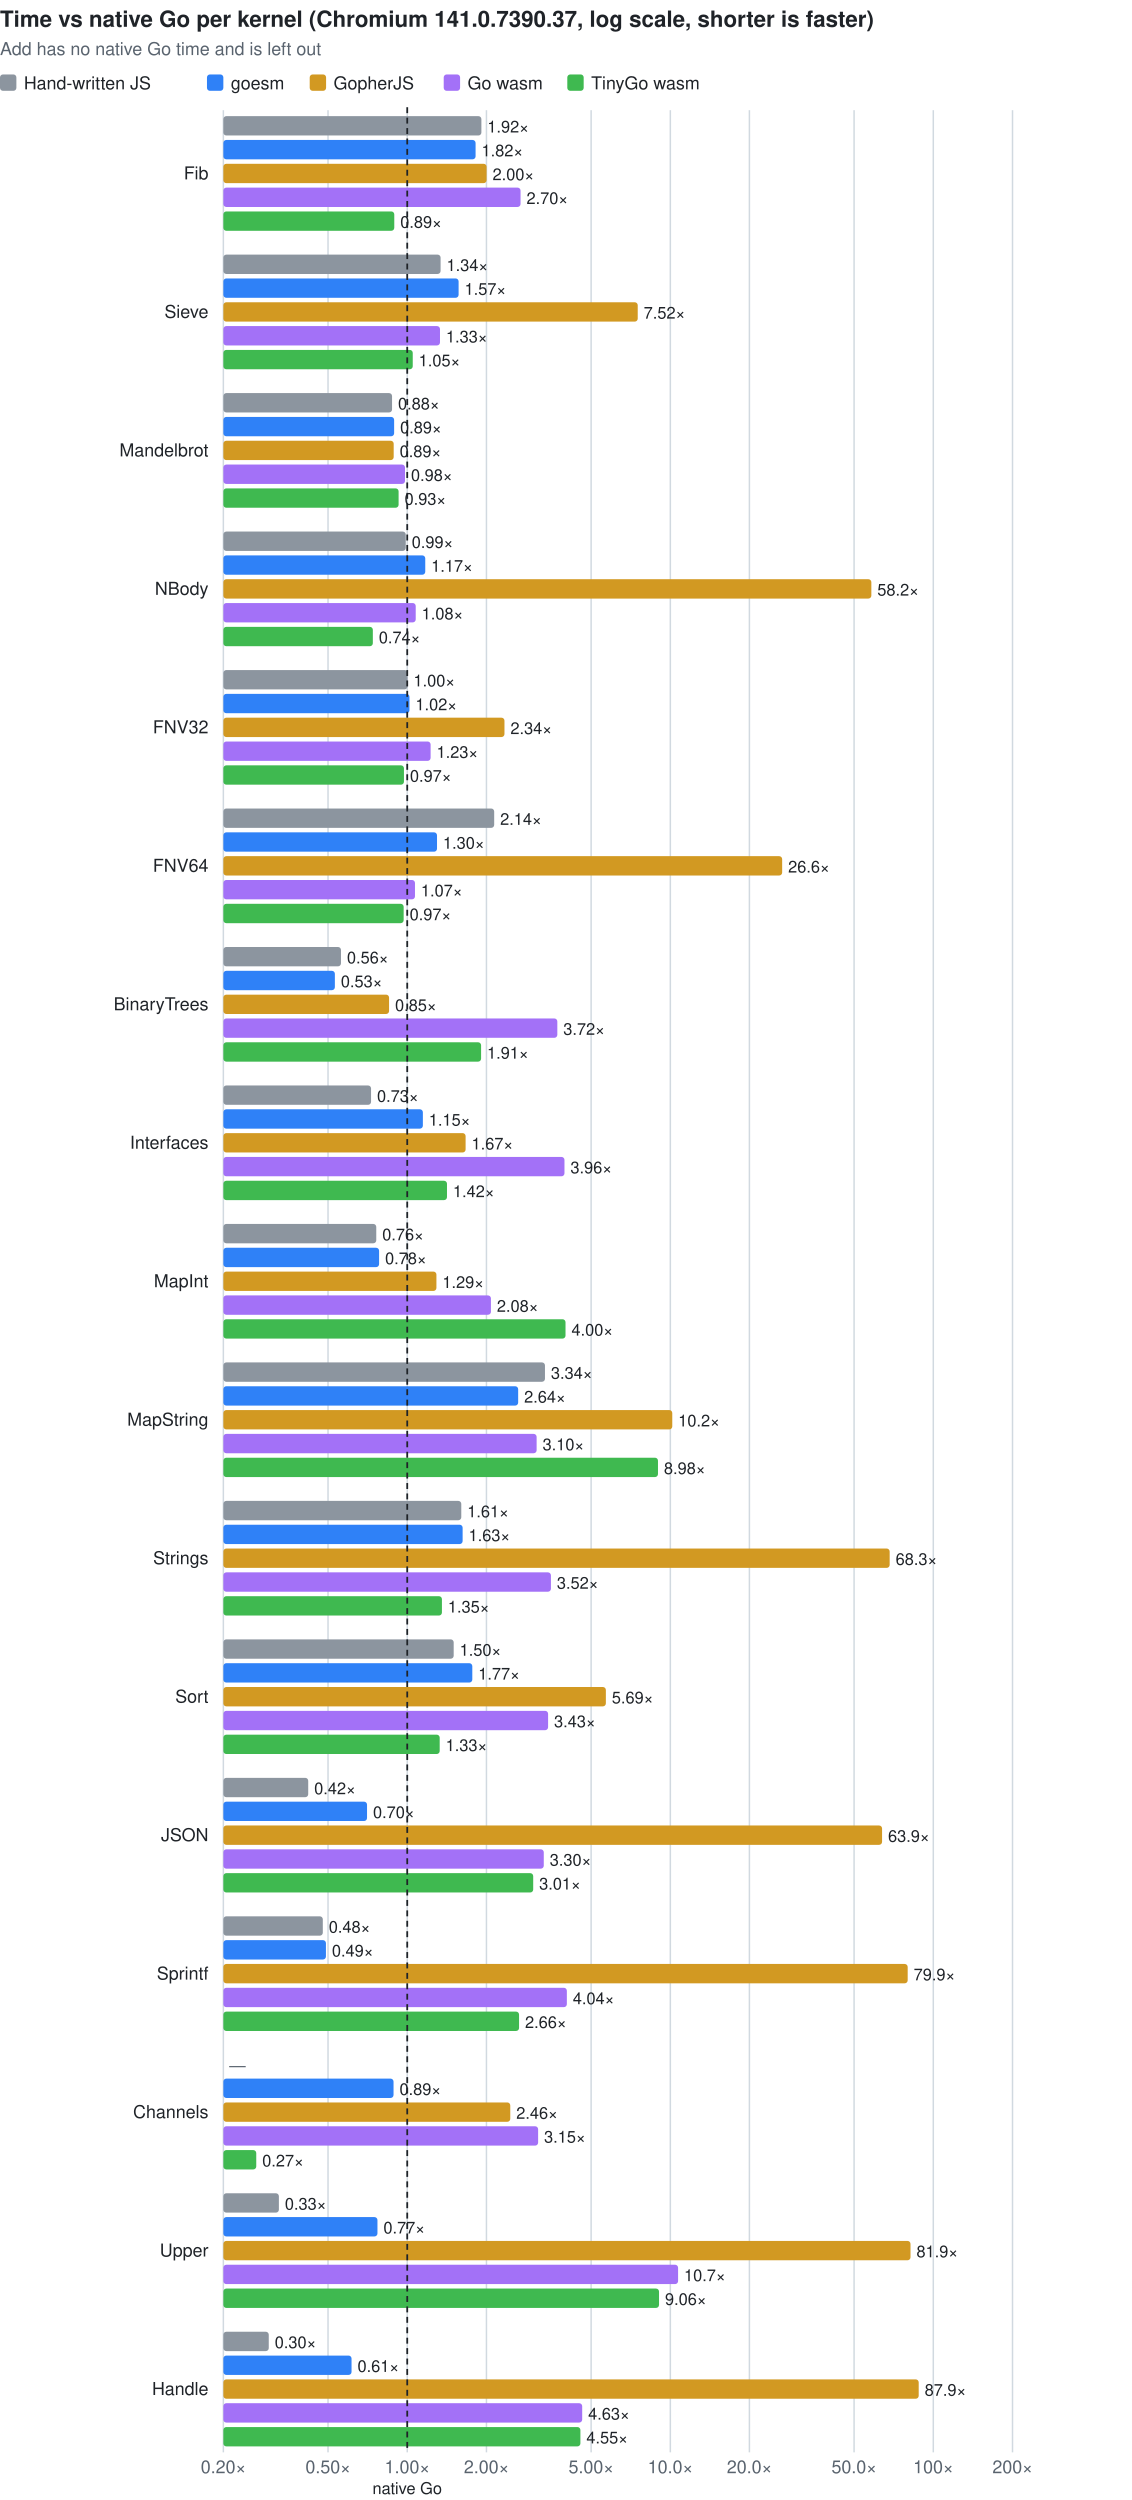
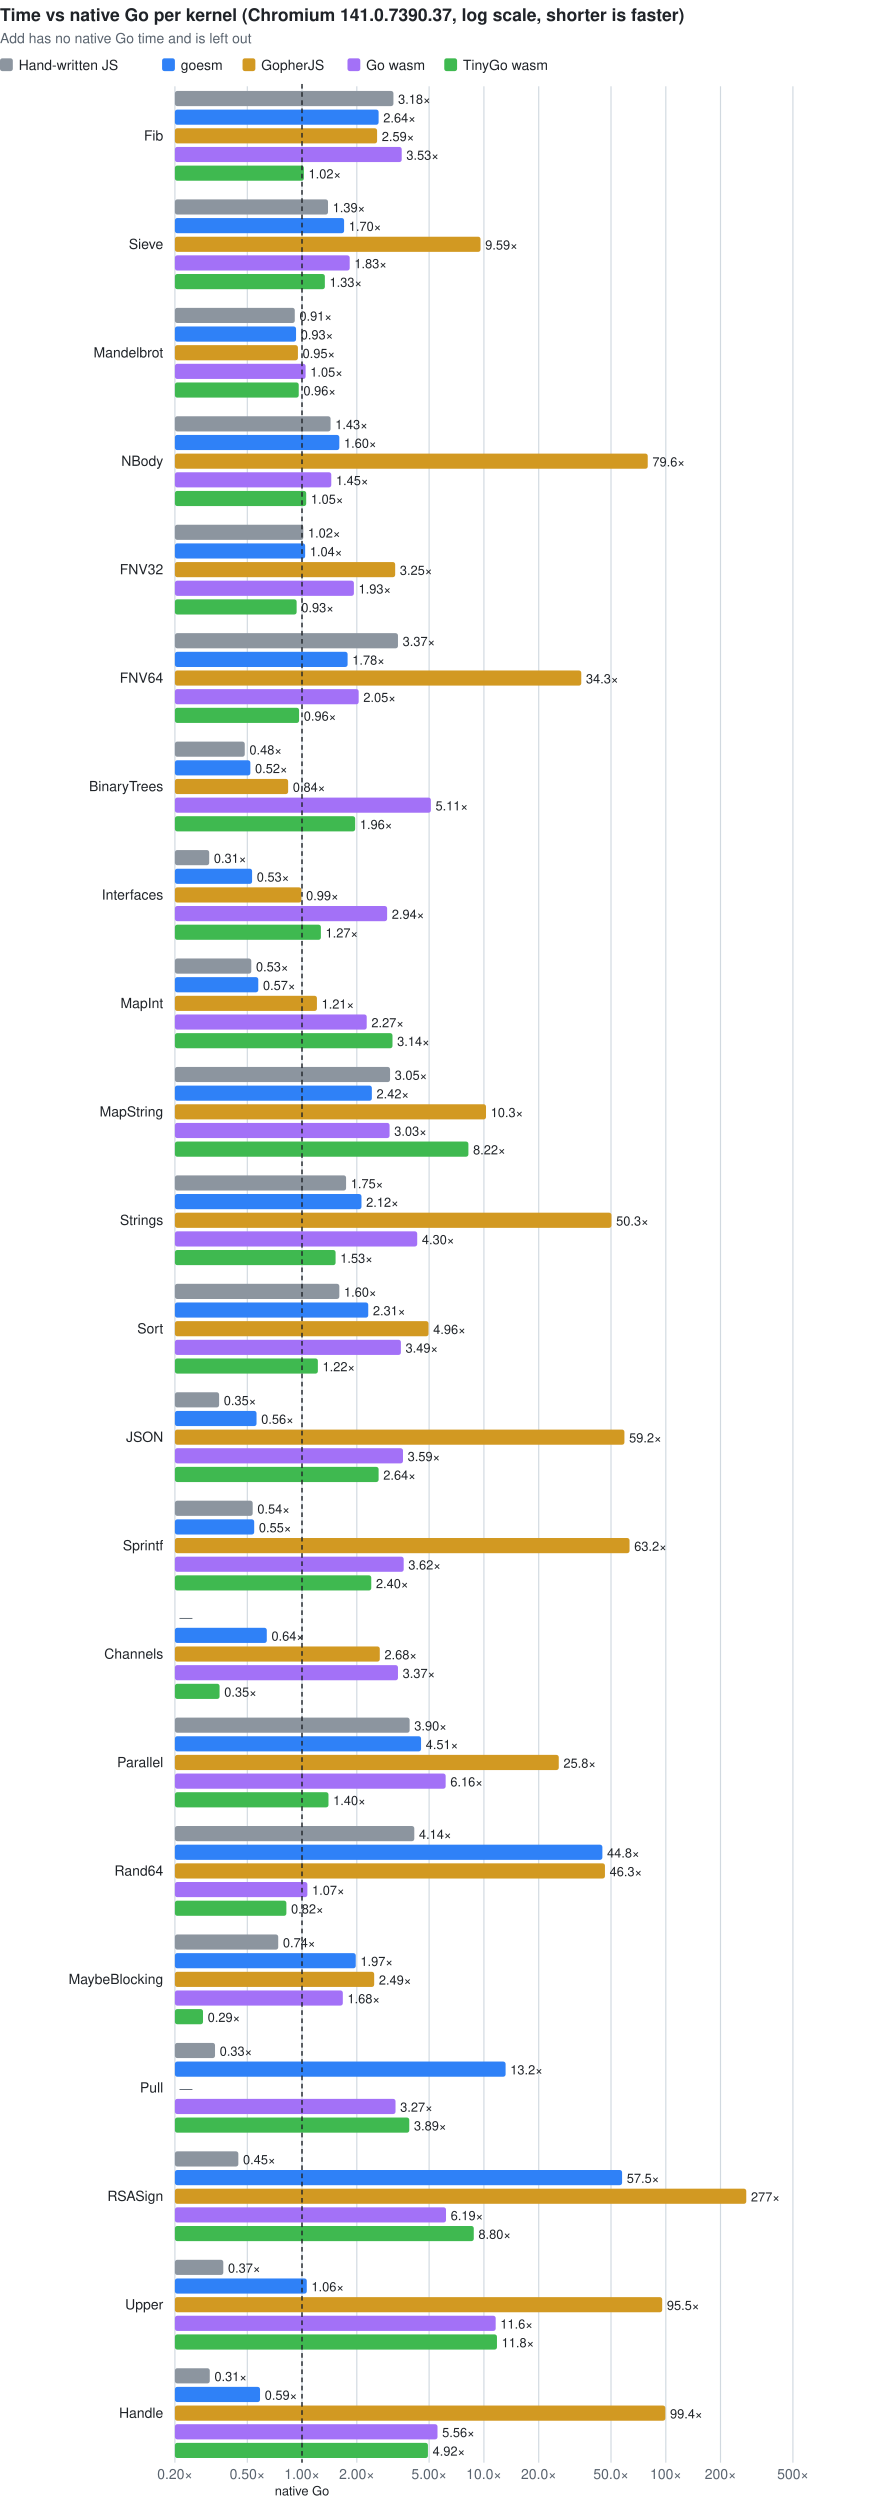
- <svg xmlns="http://www.w3.org/2000/svg" width="760" height="1679" viewBox="0 0 760 1679" font-family="-apple-system, 'Segoe UI', Helvetica, Arial, 'Hiragino Sans', 'Noto Sans CJK JP', 'Yu Gothic', sans-serif" font-size="12">
+ <svg xmlns="http://www.w3.org/2000/svg" width="760" height="2144" viewBox="0 0 760 2144" font-family="-apple-system, 'Segoe UI', Helvetica, Arial, 'Hiragino Sans', 'Noto Sans CJK JP', 'Yu Gothic', sans-serif" font-size="12">
  <style>.t{fill:#1f2328}.m{fill:#59636e}.g{stroke:#d1d9e0}.r{stroke:#1f2328}@media (prefers-color-scheme:dark){.t{fill:#f0f6fc}.m{fill:#9198a1}.g{stroke:#3d444d}.r{stroke:#f0f6fc}}</style>
  <text class="t" x="0" y="18" font-size="15" font-weight="600">Time vs native Go per kernel (Chromium 141.0.7390.37, log scale, shorter is faster)</text>
  <text class="m" x="0" y="37">Add has no native Go time and is left out</text>
  <rect x="0" y="50" width="11" height="11" rx="2" fill="#8c959f" />
  <text class="t" x="16" y="60">Hand-written JS</text>
  <rect x="139" y="50" width="11" height="11" rx="2" fill="#2f81f7" />
  <text class="t" x="155" y="60">goesm</text>
  <rect x="208" y="50" width="11" height="11" rx="2" fill="#d29922" />
  <text class="t" x="224" y="60">GopherJS</text>
  <rect x="298" y="50" width="11" height="11" rx="2" fill="#a371f7" />
  <text class="t" x="314" y="60">Go wasm</text>
  <rect x="381" y="50" width="11" height="11" rx="2" fill="#3fb950" />
  <text class="t" x="397" y="60">TinyGo wasm</text>
-   <line class="g" x1="150.0" y1="74" x2="150.0" y2="1647" />
-   <text class="m" x="150.0" y="1661" text-anchor="middle">0.20×</text>
-   <line class="g" x1="220.3" y1="74" x2="220.3" y2="1647" />
-   <text class="m" x="220.3" y="1661" text-anchor="middle">0.50×</text>
-   <line class="g" x1="273.5" y1="74" x2="273.5" y2="1647" />
-   <text class="m" x="273.5" y="1661" text-anchor="middle">1.00×</text>
-   <line class="g" x1="326.7" y1="74" x2="326.7" y2="1647" />
-   <text class="m" x="326.7" y="1661" text-anchor="middle">2.00×</text>
-   <line class="g" x1="397.0" y1="74" x2="397.0" y2="1647" />
-   <text class="m" x="397.0" y="1661" text-anchor="middle">5.00×</text>
-   <line class="g" x1="450.2" y1="74" x2="450.2" y2="1647" />
-   <text class="m" x="450.2" y="1661" text-anchor="middle">10.0×</text>
-   <line class="g" x1="503.3" y1="74" x2="503.3" y2="1647" />
-   <text class="m" x="503.3" y="1661" text-anchor="middle">20.0×</text>
-   <line class="g" x1="573.6" y1="74" x2="573.6" y2="1647" />
-   <text class="m" x="573.6" y="1661" text-anchor="middle">50.0×</text>
-   <line class="g" x1="626.8" y1="74" x2="626.8" y2="1647" />
-   <text class="m" x="626.8" y="1661" text-anchor="middle">100×</text>
-   <line class="g" x1="680.0" y1="74" x2="680.0" y2="1647" />
-   <text class="m" x="680.0" y="1661" text-anchor="middle">200×</text>
+   <line class="g" x1="150.0" y1="74" x2="150.0" y2="2112" />
+   <text class="m" x="150.0" y="2126" text-anchor="middle">0.20×</text>
+   <line class="g" x1="212.1" y1="74" x2="212.1" y2="2112" />
+   <text class="m" x="212.1" y="2126" text-anchor="middle">0.50×</text>
+   <line class="g" x1="259.0" y1="74" x2="259.0" y2="2112" />
+   <text class="m" x="259.0" y="2126" text-anchor="middle">1.00×</text>
+   <line class="g" x1="306.0" y1="74" x2="306.0" y2="2112" />
+   <text class="m" x="306.0" y="2126" text-anchor="middle">2.00×</text>
+   <line class="g" x1="368.0" y1="74" x2="368.0" y2="2112" />
+   <text class="m" x="368.0" y="2126" text-anchor="middle">5.00×</text>
+   <line class="g" x1="415.0" y1="74" x2="415.0" y2="2112" />
+   <text class="m" x="415.0" y="2126" text-anchor="middle">10.0×</text>
+   <line class="g" x1="462.0" y1="74" x2="462.0" y2="2112" />
+   <text class="m" x="462.0" y="2126" text-anchor="middle">20.0×</text>
+   <line class="g" x1="524.0" y1="74" x2="524.0" y2="2112" />
+   <text class="m" x="524.0" y="2126" text-anchor="middle">50.0×</text>
+   <line class="g" x1="571.0" y1="74" x2="571.0" y2="2112" />
+   <text class="m" x="571.0" y="2126" text-anchor="middle">100×</text>
+   <line class="g" x1="617.9" y1="74" x2="617.9" y2="2112" />
+   <text class="m" x="617.9" y="2126" text-anchor="middle">200×</text>
+   <line class="g" x1="680.0" y1="74" x2="680.0" y2="2112" />
+   <text class="m" x="680.0" y="2126" text-anchor="middle">500×</text>
  <text class="t" x="140" y="120.5" text-anchor="end">Fib</text>
-   <rect x="150" y="78" width="173.3" height="13" rx="2" fill="#8c959f" />
-   <text class="t" x="327.3" y="89" font-size="11">1.92×</text>
-   <rect x="150" y="94" width="169.4" height="13" rx="2" fill="#2f81f7" />
-   <text class="t" x="323.4" y="105" font-size="11">1.82×</text>
-   <rect x="150" y="110" width="176.8" height="13" rx="2" fill="#d29922" />
-   <text class="t" x="330.8" y="121" font-size="11">2.00×</text>
-   <rect x="150" y="126" width="199.6" height="13" rx="2" fill="#a371f7" />
-   <text class="t" x="353.6" y="137" font-size="11">2.70×</text>
-   <rect x="150" y="142" width="114.8" height="13" rx="2" fill="#3fb950" />
-   <text class="t" x="268.8" y="153" font-size="11">0.89×</text>
+   <rect x="150" y="78" width="187.4" height="13" rx="2" fill="#8c959f" />
+   <text class="t" x="341.4" y="89" font-size="11">3.18×</text>
+   <rect x="150" y="94" width="174.7" height="13" rx="2" fill="#2f81f7" />
+   <text class="t" x="328.7" y="105" font-size="11">2.64×</text>
+   <rect x="150" y="110" width="173.4" height="13" rx="2" fill="#d29922" />
+   <text class="t" x="327.4" y="121" font-size="11">2.59×</text>
+   <rect x="150" y="126" width="194.5" height="13" rx="2" fill="#a371f7" />
+   <text class="t" x="348.5" y="137" font-size="11">3.53×</text>
+   <rect x="150" y="142" width="110.6" height="13" rx="2" fill="#3fb950" />
+   <text class="t" x="264.6" y="153" font-size="11">1.02×</text>
  <text class="t" x="140" y="213.5" text-anchor="end">Sieve</text>
-   <rect x="150" y="171" width="145.9" height="13" rx="2" fill="#8c959f" />
-   <text class="t" x="299.9" y="182" font-size="11">1.34×</text>
-   <rect x="150" y="187" width="158.0" height="13" rx="2" fill="#2f81f7" />
-   <text class="t" x="312.0" y="198" font-size="11">1.57×</text>
-   <rect x="150" y="203" width="278.3" height="13" rx="2" fill="#d29922" />
-   <text class="t" x="432.3" y="214" font-size="11">7.52×</text>
-   <rect x="150" y="219" width="145.5" height="13" rx="2" fill="#a371f7" />
-   <text class="t" x="299.5" y="230" font-size="11">1.33×</text>
-   <rect x="150" y="235" width="127.2" height="13" rx="2" fill="#3fb950" />
-   <text class="t" x="281.2" y="246" font-size="11">1.05×</text>
+   <rect x="150" y="171" width="131.3" height="13" rx="2" fill="#8c959f" />
+   <text class="t" x="285.3" y="182" font-size="11">1.39×</text>
+   <rect x="150" y="187" width="145.1" height="13" rx="2" fill="#2f81f7" />
+   <text class="t" x="299.1" y="198" font-size="11">1.70×</text>
+   <rect x="150" y="203" width="262.1" height="13" rx="2" fill="#d29922" />
+   <text class="t" x="416.1" y="214" font-size="11">9.59×</text>
+   <rect x="150" y="219" width="149.9" height="13" rx="2" fill="#a371f7" />
+   <text class="t" x="303.9" y="230" font-size="11">1.83×</text>
+   <rect x="150" y="235" width="128.6" height="13" rx="2" fill="#3fb950" />
+   <text class="t" x="282.6" y="246" font-size="11">1.33×</text>
  <text class="t" x="140" y="306.5" text-anchor="end">Mandelbrot</text>
-   <rect x="150" y="264" width="113.3" height="13" rx="2" fill="#8c959f" />
-   <text class="t" x="267.3" y="275" font-size="11">0.88×</text>
-   <rect x="150" y="280" width="114.7" height="13" rx="2" fill="#2f81f7" />
-   <text class="t" x="268.7" y="291" font-size="11">0.89×</text>
-   <rect x="150" y="296" width="114.4" height="13" rx="2" fill="#d29922" />
-   <text class="t" x="268.4" y="307" font-size="11">0.89×</text>
-   <rect x="150" y="312" width="122.0" height="13" rx="2" fill="#a371f7" />
-   <text class="t" x="276.0" y="323" font-size="11">0.98×</text>
-   <rect x="150" y="328" width="117.7" height="13" rx="2" fill="#3fb950" />
-   <text class="t" x="271.7" y="339" font-size="11">0.93×</text>
+   <rect x="150" y="264" width="102.8" height="13" rx="2" fill="#8c959f" />
+   <text class="t" x="256.8" y="275" font-size="11">0.91×</text>
+   <rect x="150" y="280" width="103.9" height="13" rx="2" fill="#2f81f7" />
+   <text class="t" x="257.9" y="291" font-size="11">0.93×</text>
+   <rect x="150" y="296" width="105.5" height="13" rx="2" fill="#d29922" />
+   <text class="t" x="259.5" y="307" font-size="11">0.95×</text>
+   <rect x="150" y="312" width="112.1" height="13" rx="2" fill="#a371f7" />
+   <text class="t" x="266.1" y="323" font-size="11">1.05×</text>
+   <rect x="150" y="328" width="106.2" height="13" rx="2" fill="#3fb950" />
+   <text class="t" x="260.2" y="339" font-size="11">0.96×</text>
  <text class="t" x="140" y="399.5" text-anchor="end">NBody</text>
-   <rect x="150" y="357" width="122.5" height="13" rx="2" fill="#8c959f" />
-   <text class="t" x="276.5" y="368" font-size="11">0.99×</text>
-   <rect x="150" y="373" width="135.6" height="13" rx="2" fill="#2f81f7" />
-   <text class="t" x="289.6" y="384" font-size="11">1.17×</text>
-   <rect x="150" y="389" width="435.2" height="13" rx="2" fill="#d29922" />
-   <text class="t" x="589.2" y="400" font-size="11">58.2×</text>
-   <rect x="150" y="405" width="129.2" height="13" rx="2" fill="#a371f7" />
-   <text class="t" x="283.2" y="416" font-size="11">1.08×</text>
-   <rect x="150" y="421" width="100.4" height="13" rx="2" fill="#3fb950" />
-   <text class="t" x="254.4" y="432" font-size="11">0.74×</text>
+   <rect x="150" y="357" width="133.5" height="13" rx="2" fill="#8c959f" />
+   <text class="t" x="287.5" y="368" font-size="11">1.43×</text>
+   <rect x="150" y="373" width="141.0" height="13" rx="2" fill="#2f81f7" />
+   <text class="t" x="295.0" y="384" font-size="11">1.60×</text>
+   <rect x="150" y="389" width="405.5" height="13" rx="2" fill="#d29922" />
+   <text class="t" x="559.5" y="400" font-size="11">79.6×</text>
+   <rect x="150" y="405" width="134.1" height="13" rx="2" fill="#a371f7" />
+   <text class="t" x="288.1" y="416" font-size="11">1.45×</text>
+   <rect x="150" y="421" width="112.6" height="13" rx="2" fill="#3fb950" />
+   <text class="t" x="266.6" y="432" font-size="11">1.05×</text>
  <text class="t" x="140" y="492.5" text-anchor="end">FNV32</text>
-   <rect x="150" y="450" width="123.7" height="13" rx="2" fill="#8c959f" />
-   <text class="t" x="277.7" y="461" font-size="11">1.00×</text>
-   <rect x="150" y="466" width="125.0" height="13" rx="2" fill="#2f81f7" />
-   <text class="t" x="279.0" y="477" font-size="11">1.02×</text>
-   <rect x="150" y="482" width="188.8" height="13" rx="2" fill="#d29922" />
-   <text class="t" x="342.8" y="493" font-size="11">2.34×</text>
-   <rect x="150" y="498" width="139.2" height="13" rx="2" fill="#a371f7" />
-   <text class="t" x="293.2" y="509" font-size="11">1.23×</text>
-   <rect x="150" y="514" width="121.3" height="13" rx="2" fill="#3fb950" />
-   <text class="t" x="275.3" y="525" font-size="11">0.97×</text>
+   <rect x="150" y="450" width="110.1" height="13" rx="2" fill="#8c959f" />
+   <text class="t" x="264.1" y="461" font-size="11">1.02×</text>
+   <rect x="150" y="466" width="111.7" height="13" rx="2" fill="#2f81f7" />
+   <text class="t" x="265.7" y="477" font-size="11">1.04×</text>
+   <rect x="150" y="482" width="188.9" height="13" rx="2" fill="#d29922" />
+   <text class="t" x="342.9" y="493" font-size="11">3.25×</text>
+   <rect x="150" y="498" width="153.5" height="13" rx="2" fill="#a371f7" />
+   <text class="t" x="307.5" y="509" font-size="11">1.93×</text>
+   <rect x="150" y="514" width="104.4" height="13" rx="2" fill="#3fb950" />
+   <text class="t" x="258.4" y="525" font-size="11">0.93×</text>
  <text class="t" x="140" y="585.5" text-anchor="end">FNV64</text>
-   <rect x="150" y="543" width="181.9" height="13" rx="2" fill="#8c959f" />
-   <text class="t" x="335.9" y="554" font-size="11">2.14×</text>
-   <rect x="150" y="559" width="143.5" height="13" rx="2" fill="#2f81f7" />
-   <text class="t" x="297.5" y="570" font-size="11">1.30×</text>
-   <rect x="150" y="575" width="375.3" height="13" rx="2" fill="#d29922" />
-   <text class="t" x="529.3" y="586" font-size="11">26.6×</text>
-   <rect x="150" y="591" width="128.7" height="13" rx="2" fill="#a371f7" />
-   <text class="t" x="282.7" y="602" font-size="11">1.07×</text>
-   <rect x="150" y="607" width="121.1" height="13" rx="2" fill="#3fb950" />
-   <text class="t" x="275.1" y="618" font-size="11">0.97×</text>
+   <rect x="150" y="543" width="191.3" height="13" rx="2" fill="#8c959f" />
+   <text class="t" x="345.3" y="554" font-size="11">3.37×</text>
+   <rect x="150" y="559" width="148.1" height="13" rx="2" fill="#2f81f7" />
+   <text class="t" x="302.1" y="570" font-size="11">1.78×</text>
+   <rect x="150" y="575" width="348.5" height="13" rx="2" fill="#d29922" />
+   <text class="t" x="502.5" y="586" font-size="11">34.3×</text>
+   <rect x="150" y="591" width="157.6" height="13" rx="2" fill="#a371f7" />
+   <text class="t" x="311.6" y="602" font-size="11">2.05×</text>
+   <rect x="150" y="607" width="106.5" height="13" rx="2" fill="#3fb950" />
+   <text class="t" x="260.5" y="618" font-size="11">0.96×</text>
  <text class="t" x="140" y="678.5" text-anchor="end">BinaryTrees</text>
-   <rect x="150" y="636" width="79.0" height="13" rx="2" fill="#8c959f" />
-   <text class="t" x="233.0" y="647" font-size="11">0.56×</text>
-   <rect x="150" y="652" width="74.9" height="13" rx="2" fill="#2f81f7" />
-   <text class="t" x="228.9" y="663" font-size="11">0.53×</text>
-   <rect x="150" y="668" width="111.3" height="13" rx="2" fill="#d29922" />
-   <text class="t" x="265.3" y="679" font-size="11">0.85×</text>
-   <rect x="150" y="684" width="224.3" height="13" rx="2" fill="#a371f7" />
-   <text class="t" x="378.3" y="695" font-size="11">3.72×</text>
-   <rect x="150" y="700" width="173.1" height="13" rx="2" fill="#3fb950" />
-   <text class="t" x="327.1" y="711" font-size="11">1.91×</text>
+   <rect x="150" y="636" width="59.9" height="13" rx="2" fill="#8c959f" />
+   <text class="t" x="213.9" y="647" font-size="11">0.48×</text>
+   <rect x="150" y="652" width="64.7" height="13" rx="2" fill="#2f81f7" />
+   <text class="t" x="218.7" y="663" font-size="11">0.52×</text>
+   <rect x="150" y="668" width="97.1" height="13" rx="2" fill="#d29922" />
+   <text class="t" x="251.1" y="679" font-size="11">0.84×</text>
+   <rect x="150" y="684" width="219.5" height="13" rx="2" fill="#a371f7" />
+   <text class="t" x="373.5" y="695" font-size="11">5.11×</text>
+   <rect x="150" y="700" width="154.6" height="13" rx="2" fill="#3fb950" />
+   <text class="t" x="308.6" y="711" font-size="11">1.96×</text>
  <text class="t" x="140" y="771.5" text-anchor="end">Interfaces</text>
-   <rect x="150" y="729" width="99.2" height="13" rx="2" fill="#8c959f" />
-   <text class="t" x="253.2" y="740" font-size="11">0.73×</text>
-   <rect x="150" y="745" width="134.0" height="13" rx="2" fill="#2f81f7" />
-   <text class="t" x="288.0" y="756" font-size="11">1.15×</text>
-   <rect x="150" y="761" width="162.7" height="13" rx="2" fill="#d29922" />
-   <text class="t" x="316.7" y="772" font-size="11">1.67×</text>
-   <rect x="150" y="777" width="229.1" height="13" rx="2" fill="#a371f7" />
-   <text class="t" x="383.1" y="788" font-size="11">3.96×</text>
-   <rect x="150" y="793" width="150.2" height="13" rx="2" fill="#3fb950" />
-   <text class="t" x="304.2" y="804" font-size="11">1.42×</text>
+   <rect x="150" y="729" width="29.4" height="13" rx="2" fill="#8c959f" />
+   <text class="t" x="183.4" y="740" font-size="11">0.31×</text>
+   <rect x="150" y="745" width="66.2" height="13" rx="2" fill="#2f81f7" />
+   <text class="t" x="220.2" y="756" font-size="11">0.53×</text>
+   <rect x="150" y="761" width="108.5" height="13" rx="2" fill="#d29922" />
+   <text class="t" x="262.5" y="772" font-size="11">0.99×</text>
+   <rect x="150" y="777" width="182.0" height="13" rx="2" fill="#a371f7" />
+   <text class="t" x="336.0" y="788" font-size="11">2.94×</text>
+   <rect x="150" y="793" width="125.2" height="13" rx="2" fill="#3fb950" />
+   <text class="t" x="279.2" y="804" font-size="11">1.27×</text>
  <text class="t" x="140" y="864.5" text-anchor="end">MapInt</text>
-   <rect x="150" y="822" width="102.7" height="13" rx="2" fill="#8c959f" />
-   <text class="t" x="256.7" y="833" font-size="11">0.76×</text>
-   <rect x="150" y="838" width="104.6" height="13" rx="2" fill="#2f81f7" />
-   <text class="t" x="258.6" y="849" font-size="11">0.78×</text>
-   <rect x="150" y="854" width="143.1" height="13" rx="2" fill="#d29922" />
-   <text class="t" x="297.1" y="865" font-size="11">1.29×</text>
-   <rect x="150" y="870" width="179.7" height="13" rx="2" fill="#a371f7" />
-   <text class="t" x="333.7" y="881" font-size="11">2.08×</text>
-   <rect x="150" y="886" width="229.8" height="13" rx="2" fill="#3fb950" />
-   <text class="t" x="383.8" y="897" font-size="11">4.00×</text>
+   <rect x="150" y="822" width="65.5" height="13" rx="2" fill="#8c959f" />
+   <text class="t" x="219.5" y="833" font-size="11">0.53×</text>
+   <rect x="150" y="838" width="71.5" height="13" rx="2" fill="#2f81f7" />
+   <text class="t" x="225.5" y="849" font-size="11">0.57×</text>
+   <rect x="150" y="854" width="121.8" height="13" rx="2" fill="#d29922" />
+   <text class="t" x="275.8" y="865" font-size="11">1.21×</text>
+   <rect x="150" y="870" width="164.5" height="13" rx="2" fill="#a371f7" />
+   <text class="t" x="318.5" y="881" font-size="11">2.27×</text>
+   <rect x="150" y="886" width="186.6" height="13" rx="2" fill="#3fb950" />
+   <text class="t" x="340.6" y="897" font-size="11">3.14×</text>
  <text class="t" x="140" y="957.5" text-anchor="end">MapString</text>
-   <rect x="150" y="915" width="216.0" height="13" rx="2" fill="#8c959f" />
-   <text class="t" x="370.0" y="926" font-size="11">3.34×</text>
-   <rect x="150" y="931" width="198.0" height="13" rx="2" fill="#2f81f7" />
-   <text class="t" x="352.0" y="942" font-size="11">2.64×</text>
-   <rect x="150" y="947" width="301.5" height="13" rx="2" fill="#d29922" />
-   <text class="t" x="455.5" y="958" font-size="11">10.2×</text>
-   <rect x="150" y="963" width="210.4" height="13" rx="2" fill="#a371f7" />
-   <text class="t" x="364.4" y="974" font-size="11">3.10×</text>
-   <rect x="150" y="979" width="291.9" height="13" rx="2" fill="#3fb950" />
-   <text class="t" x="445.9" y="990" font-size="11">8.98×</text>
+   <rect x="150" y="915" width="184.5" height="13" rx="2" fill="#8c959f" />
+   <text class="t" x="338.5" y="926" font-size="11">3.05×</text>
+   <rect x="150" y="931" width="168.9" height="13" rx="2" fill="#2f81f7" />
+   <text class="t" x="322.9" y="942" font-size="11">2.42×</text>
+   <rect x="150" y="947" width="266.8" height="13" rx="2" fill="#d29922" />
+   <text class="t" x="420.8" y="958" font-size="11">10.3×</text>
+   <rect x="150" y="963" width="184.1" height="13" rx="2" fill="#a371f7" />
+   <text class="t" x="338.1" y="974" font-size="11">3.03×</text>
+   <rect x="150" y="979" width="251.7" height="13" rx="2" fill="#3fb950" />
+   <text class="t" x="405.7" y="990" font-size="11">8.22×</text>
  <text class="t" x="140" y="1050.5" text-anchor="end">Strings</text>
-   <rect x="150" y="1008" width="159.8" height="13" rx="2" fill="#8c959f" />
-   <text class="t" x="313.8" y="1019" font-size="11">1.61×</text>
-   <rect x="150" y="1024" width="160.7" height="13" rx="2" fill="#2f81f7" />
-   <text class="t" x="314.7" y="1035" font-size="11">1.63×</text>
-   <rect x="150" y="1040" width="447.5" height="13" rx="2" fill="#d29922" />
-   <text class="t" x="601.5" y="1051" font-size="11">68.3×</text>
-   <rect x="150" y="1056" width="220.0" height="13" rx="2" fill="#a371f7" />
-   <text class="t" x="374.0" y="1067" font-size="11">3.52×</text>
-   <rect x="150" y="1072" width="146.8" height="13" rx="2" fill="#3fb950" />
-   <text class="t" x="300.8" y="1083" font-size="11">1.35×</text>
+   <rect x="150" y="1008" width="146.8" height="13" rx="2" fill="#8c959f" />
+   <text class="t" x="300.8" y="1019" font-size="11">1.75×</text>
+   <rect x="150" y="1024" width="160.0" height="13" rx="2" fill="#2f81f7" />
+   <text class="t" x="314.0" y="1035" font-size="11">2.12×</text>
+   <rect x="150" y="1040" width="374.4" height="13" rx="2" fill="#d29922" />
+   <text class="t" x="528.4" y="1051" font-size="11">50.3×</text>
+   <rect x="150" y="1056" width="207.8" height="13" rx="2" fill="#a371f7" />
+   <text class="t" x="361.8" y="1067" font-size="11">4.30×</text>
+   <rect x="150" y="1072" width="137.8" height="13" rx="2" fill="#3fb950" />
+   <text class="t" x="291.8" y="1083" font-size="11">1.53×</text>
  <text class="t" x="140" y="1143.5" text-anchor="end">Sort</text>
-   <rect x="150" y="1101" width="154.7" height="13" rx="2" fill="#8c959f" />
-   <text class="t" x="308.7" y="1112" font-size="11">1.50×</text>
-   <rect x="150" y="1117" width="167.2" height="13" rx="2" fill="#2f81f7" />
-   <text class="t" x="321.2" y="1128" font-size="11">1.77×</text>
-   <rect x="150" y="1133" width="256.9" height="13" rx="2" fill="#d29922" />
-   <text class="t" x="410.9" y="1144" font-size="11">5.69×</text>
-   <rect x="150" y="1149" width="218.1" height="13" rx="2" fill="#a371f7" />
-   <text class="t" x="372.1" y="1160" font-size="11">3.43×</text>
-   <rect x="150" y="1165" width="145.3" height="13" rx="2" fill="#3fb950" />
-   <text class="t" x="299.3" y="1176" font-size="11">1.33×</text>
+   <rect x="150" y="1101" width="141.0" height="13" rx="2" fill="#8c959f" />
+   <text class="t" x="295.0" y="1112" font-size="11">1.60×</text>
+   <rect x="150" y="1117" width="165.8" height="13" rx="2" fill="#2f81f7" />
+   <text class="t" x="319.8" y="1128" font-size="11">2.31×</text>
+   <rect x="150" y="1133" width="217.5" height="13" rx="2" fill="#d29922" />
+   <text class="t" x="371.5" y="1144" font-size="11">4.96×</text>
+   <rect x="150" y="1149" width="193.8" height="13" rx="2" fill="#a371f7" />
+   <text class="t" x="347.8" y="1160" font-size="11">3.49×</text>
+   <rect x="150" y="1165" width="122.6" height="13" rx="2" fill="#3fb950" />
+   <text class="t" x="276.6" y="1176" font-size="11">1.22×</text>
  <text class="t" x="140" y="1236.5" text-anchor="end">JSON</text>
-   <rect x="150" y="1194" width="57.0" height="13" rx="2" fill="#8c959f" />
-   <text class="t" x="211.0" y="1205" font-size="11">0.42×</text>
-   <rect x="150" y="1210" width="96.5" height="13" rx="2" fill="#2f81f7" />
-   <text class="t" x="250.5" y="1221" font-size="11">0.70×</text>
-   <rect x="150" y="1226" width="442.4" height="13" rx="2" fill="#d29922" />
-   <text class="t" x="596.4" y="1237" font-size="11">63.9×</text>
-   <rect x="150" y="1242" width="215.2" height="13" rx="2" fill="#a371f7" />
-   <text class="t" x="369.2" y="1253" font-size="11">3.30×</text>
-   <rect x="150" y="1258" width="208.1" height="13" rx="2" fill="#3fb950" />
-   <text class="t" x="362.1" y="1269" font-size="11">3.01×</text>
+   <rect x="150" y="1194" width="37.9" height="13" rx="2" fill="#8c959f" />
+   <text class="t" x="191.9" y="1205" font-size="11">0.35×</text>
+   <rect x="150" y="1210" width="70.0" height="13" rx="2" fill="#2f81f7" />
+   <text class="t" x="224.0" y="1221" font-size="11">0.56×</text>
+   <rect x="150" y="1226" width="385.5" height="13" rx="2" fill="#d29922" />
+   <text class="t" x="539.5" y="1237" font-size="11">59.2×</text>
+   <rect x="150" y="1242" width="195.6" height="13" rx="2" fill="#a371f7" />
+   <text class="t" x="349.6" y="1253" font-size="11">3.59×</text>
+   <rect x="150" y="1258" width="174.7" height="13" rx="2" fill="#3fb950" />
+   <text class="t" x="328.7" y="1269" font-size="11">2.64×</text>
  <text class="t" x="140" y="1329.5" text-anchor="end">Sprintf</text>
-   <rect x="150" y="1287" width="66.8" height="13" rx="2" fill="#8c959f" />
-   <text class="t" x="220.8" y="1298" font-size="11">0.48×</text>
-   <rect x="150" y="1303" width="68.9" height="13" rx="2" fill="#2f81f7" />
-   <text class="t" x="222.9" y="1314" font-size="11">0.49×</text>
-   <rect x="150" y="1319" width="459.6" height="13" rx="2" fill="#d29922" />
-   <text class="t" x="613.6" y="1330" font-size="11">79.9×</text>
-   <rect x="150" y="1335" width="230.7" height="13" rx="2" fill="#a371f7" />
-   <text class="t" x="384.7" y="1346" font-size="11">4.04×</text>
-   <rect x="150" y="1351" width="198.6" height="13" rx="2" fill="#3fb950" />
-   <text class="t" x="352.6" y="1362" font-size="11">2.66×</text>
+   <rect x="150" y="1287" width="66.7" height="13" rx="2" fill="#8c959f" />
+   <text class="t" x="220.7" y="1298" font-size="11">0.54×</text>
+   <rect x="150" y="1303" width="68.0" height="13" rx="2" fill="#2f81f7" />
+   <text class="t" x="222.0" y="1314" font-size="11">0.55×</text>
+   <rect x="150" y="1319" width="389.9" height="13" rx="2" fill="#d29922" />
+   <text class="t" x="543.9" y="1330" font-size="11">63.2×</text>
+   <rect x="150" y="1335" width="196.2" height="13" rx="2" fill="#a371f7" />
+   <text class="t" x="350.2" y="1346" font-size="11">3.62×</text>
+   <rect x="150" y="1351" width="168.4" height="13" rx="2" fill="#3fb950" />
+   <text class="t" x="322.4" y="1362" font-size="11">2.40×</text>
  <text class="t" x="140" y="1422.5" text-anchor="end">Channels</text>
  <text class="m" x="154" y="1391" font-size="11">—</text>
-   <rect x="150" y="1396" width="114.3" height="13" rx="2" fill="#2f81f7" />
-   <text class="t" x="268.3" y="1407" font-size="11">0.89×</text>
-   <rect x="150" y="1412" width="192.7" height="13" rx="2" fill="#d29922" />
-   <text class="t" x="346.7" y="1423" font-size="11">2.46×</text>
-   <rect x="150" y="1428" width="211.4" height="13" rx="2" fill="#a371f7" />
-   <text class="t" x="365.4" y="1439" font-size="11">3.15×</text>
-   <rect x="150" y="1444" width="22.1" height="13" rx="2" fill="#3fb950" />
-   <text class="t" x="176.1" y="1455" font-size="11">0.27×</text>
-   <text class="t" x="140" y="1515.5" text-anchor="end">Upper</text>
-   <rect x="150" y="1473" width="37.3" height="13" rx="2" fill="#8c959f" />
-   <text class="t" x="191.3" y="1484" font-size="11">0.33×</text>
-   <rect x="150" y="1489" width="103.5" height="13" rx="2" fill="#2f81f7" />
-   <text class="t" x="257.5" y="1500" font-size="11">0.77×</text>
-   <rect x="150" y="1505" width="461.5" height="13" rx="2" fill="#d29922" />
-   <text class="t" x="615.5" y="1516" font-size="11">81.9×</text>
-   <rect x="150" y="1521" width="305.4" height="13" rx="2" fill="#a371f7" />
-   <text class="t" x="459.4" y="1532" font-size="11">10.7×</text>
-   <rect x="150" y="1537" width="292.6" height="13" rx="2" fill="#3fb950" />
-   <text class="t" x="446.6" y="1548" font-size="11">9.06×</text>
-   <text class="t" x="140" y="1608.5" text-anchor="end">Handle</text>
-   <rect x="150" y="1566" width="30.5" height="13" rx="2" fill="#8c959f" />
-   <text class="t" x="184.5" y="1577" font-size="11">0.30×</text>
-   <rect x="150" y="1582" width="86.1" height="13" rx="2" fill="#2f81f7" />
-   <text class="t" x="240.1" y="1593" font-size="11">0.61×</text>
-   <rect x="150" y="1598" width="467.0" height="13" rx="2" fill="#d29922" />
-   <text class="t" x="621.0" y="1609" font-size="11">87.9×</text>
-   <rect x="150" y="1614" width="241.0" height="13" rx="2" fill="#a371f7" />
-   <text class="t" x="395.0" y="1625" font-size="11">4.63×</text>
-   <rect x="150" y="1630" width="239.8" height="13" rx="2" fill="#3fb950" />
-   <text class="t" x="393.8" y="1641" font-size="11">4.55×</text>
-   <line class="r" x1="273.5" y1="72" x2="273.5" y2="1647" stroke-dasharray="4 3" stroke-width="1.2" />
-   <text class="t" x="273.5" y="1675" text-anchor="middle" font-size="11">native Go</text>
+   <rect x="150" y="1396" width="78.8" height="13" rx="2" fill="#2f81f7" />
+   <text class="t" x="232.8" y="1407" font-size="11">0.64×</text>
+   <rect x="150" y="1412" width="175.7" height="13" rx="2" fill="#d29922" />
+   <text class="t" x="329.7" y="1423" font-size="11">2.68×</text>
+   <rect x="150" y="1428" width="191.3" height="13" rx="2" fill="#a371f7" />
+   <text class="t" x="345.3" y="1439" font-size="11">3.37×</text>
+   <rect x="150" y="1444" width="38.3" height="13" rx="2" fill="#3fb950" />
+   <text class="t" x="192.3" y="1455" font-size="11">0.35×</text>
+   <text class="t" x="140" y="1515.5" text-anchor="end">Parallel</text>
+   <rect x="150" y="1473" width="201.3" height="13" rx="2" fill="#8c959f" />
+   <text class="t" x="355.3" y="1484" font-size="11">3.90×</text>
+   <rect x="150" y="1489" width="211.1" height="13" rx="2" fill="#2f81f7" />
+   <text class="t" x="365.1" y="1500" font-size="11">4.51×</text>
+   <rect x="150" y="1505" width="329.2" height="13" rx="2" fill="#d29922" />
+   <text class="t" x="483.2" y="1516" font-size="11">25.8×</text>
+   <rect x="150" y="1521" width="232.2" height="13" rx="2" fill="#a371f7" />
+   <text class="t" x="386.2" y="1532" font-size="11">6.16×</text>
+   <rect x="150" y="1537" width="131.7" height="13" rx="2" fill="#3fb950" />
+   <text class="t" x="285.7" y="1548" font-size="11">1.40×</text>
+   <text class="t" x="140" y="1608.5" text-anchor="end">Rand64</text>
+   <rect x="150" y="1566" width="205.3" height="13" rx="2" fill="#8c959f" />
+   <text class="t" x="359.3" y="1577" font-size="11">4.14×</text>
+   <rect x="150" y="1582" width="366.6" height="13" rx="2" fill="#2f81f7" />
+   <text class="t" x="520.6" y="1593" font-size="11">44.8×</text>
+   <rect x="150" y="1598" width="368.8" height="13" rx="2" fill="#d29922" />
+   <text class="t" x="522.8" y="1609" font-size="11">46.3×</text>
+   <rect x="150" y="1614" width="113.6" height="13" rx="2" fill="#a371f7" />
+   <text class="t" x="267.6" y="1625" font-size="11">1.07×</text>
+   <rect x="150" y="1630" width="95.6" height="13" rx="2" fill="#3fb950" />
+   <text class="t" x="249.6" y="1641" font-size="11">0.82×</text>
+   <text class="t" x="140" y="1701.5" text-anchor="end">MaybeBlocking</text>
+   <rect x="150" y="1659" width="88.6" height="13" rx="2" fill="#8c959f" />
+   <text class="t" x="242.6" y="1670" font-size="11">0.74×</text>
+   <rect x="150" y="1675" width="155.1" height="13" rx="2" fill="#2f81f7" />
+   <text class="t" x="309.1" y="1686" font-size="11">1.97×</text>
+   <rect x="150" y="1691" width="170.9" height="13" rx="2" fill="#d29922" />
+   <text class="t" x="324.9" y="1702" font-size="11">2.49×</text>
+   <rect x="150" y="1707" width="144.0" height="13" rx="2" fill="#a371f7" />
+   <text class="t" x="298.0" y="1718" font-size="11">1.68×</text>
+   <rect x="150" y="1723" width="24.1" height="13" rx="2" fill="#3fb950" />
+   <text class="t" x="178.1" y="1734" font-size="11">0.29×</text>
+   <text class="t" x="140" y="1794.5" text-anchor="end">Pull</text>
+   <rect x="150" y="1752" width="34.4" height="13" rx="2" fill="#8c959f" />
+   <text class="t" x="188.4" y="1763" font-size="11">0.33×</text>
+   <rect x="150" y="1768" width="283.6" height="13" rx="2" fill="#2f81f7" />
+   <text class="t" x="437.6" y="1779" font-size="11">13.2×</text>
+   <text class="m" x="154" y="1795" font-size="11">—</text>
+   <rect x="150" y="1800" width="189.2" height="13" rx="2" fill="#a371f7" />
+   <text class="t" x="343.2" y="1811" font-size="11">3.27×</text>
+   <rect x="150" y="1816" width="201.0" height="13" rx="2" fill="#3fb950" />
+   <text class="t" x="355.0" y="1827" font-size="11">3.89×</text>
+   <text class="t" x="140" y="1887.5" text-anchor="end">RSASign</text>
+   <rect x="150" y="1845" width="54.4" height="13" rx="2" fill="#8c959f" />
+   <text class="t" x="208.4" y="1856" font-size="11">0.45×</text>
+   <rect x="150" y="1861" width="383.5" height="13" rx="2" fill="#2f81f7" />
+   <text class="t" x="537.5" y="1872" font-size="11">57.5×</text>
+   <rect x="150" y="1877" width="490.0" height="13" rx="2" fill="#d29922" />
+   <text class="t" x="644.0" y="1888" font-size="11">277×</text>
+   <rect x="150" y="1893" width="232.5" height="13" rx="2" fill="#a371f7" />
+   <text class="t" x="386.5" y="1904" font-size="11">6.19×</text>
+   <rect x="150" y="1909" width="256.3" height="13" rx="2" fill="#3fb950" />
+   <text class="t" x="410.3" y="1920" font-size="11">8.80×</text>
+   <text class="t" x="140" y="1980.5" text-anchor="end">Upper</text>
+   <rect x="150" y="1938" width="41.5" height="13" rx="2" fill="#8c959f" />
+   <text class="t" x="195.5" y="1949" font-size="11">0.37×</text>
+   <rect x="150" y="1954" width="113.1" height="13" rx="2" fill="#2f81f7" />
+   <text class="t" x="267.1" y="1965" font-size="11">1.06×</text>
+   <rect x="150" y="1970" width="417.9" height="13" rx="2" fill="#d29922" />
+   <text class="t" x="571.9" y="1981" font-size="11">95.5×</text>
+   <rect x="150" y="1986" width="275.1" height="13" rx="2" fill="#a371f7" />
+   <text class="t" x="429.1" y="1997" font-size="11">11.6×</text>
+   <rect x="150" y="2002" width="276.2" height="13" rx="2" fill="#3fb950" />
+   <text class="t" x="430.2" y="2013" font-size="11">11.8×</text>
+   <text class="t" x="140" y="2073.5" text-anchor="end">Handle</text>
+   <rect x="150" y="2031" width="29.9" height="13" rx="2" fill="#8c959f" />
+   <text class="t" x="183.9" y="2042" font-size="11">0.31×</text>
+   <rect x="150" y="2047" width="73.0" height="13" rx="2" fill="#2f81f7" />
+   <text class="t" x="227.0" y="2058" font-size="11">0.59×</text>
+   <rect x="150" y="2063" width="420.6" height="13" rx="2" fill="#d29922" />
+   <text class="t" x="574.6" y="2074" font-size="11">99.4×</text>
+   <rect x="150" y="2079" width="225.2" height="13" rx="2" fill="#a371f7" />
+   <text class="t" x="379.2" y="2090" font-size="11">5.56×</text>
+   <rect x="150" y="2095" width="217.0" height="13" rx="2" fill="#3fb950" />
+   <text class="t" x="371.0" y="2106" font-size="11">4.92×</text>
+   <line class="r" x1="259.0" y1="72" x2="259.0" y2="2112" stroke-dasharray="4 3" stroke-width="1.2" />
+   <text class="t" x="259.0" y="2140" text-anchor="middle" font-size="11">native Go</text>
</svg>
